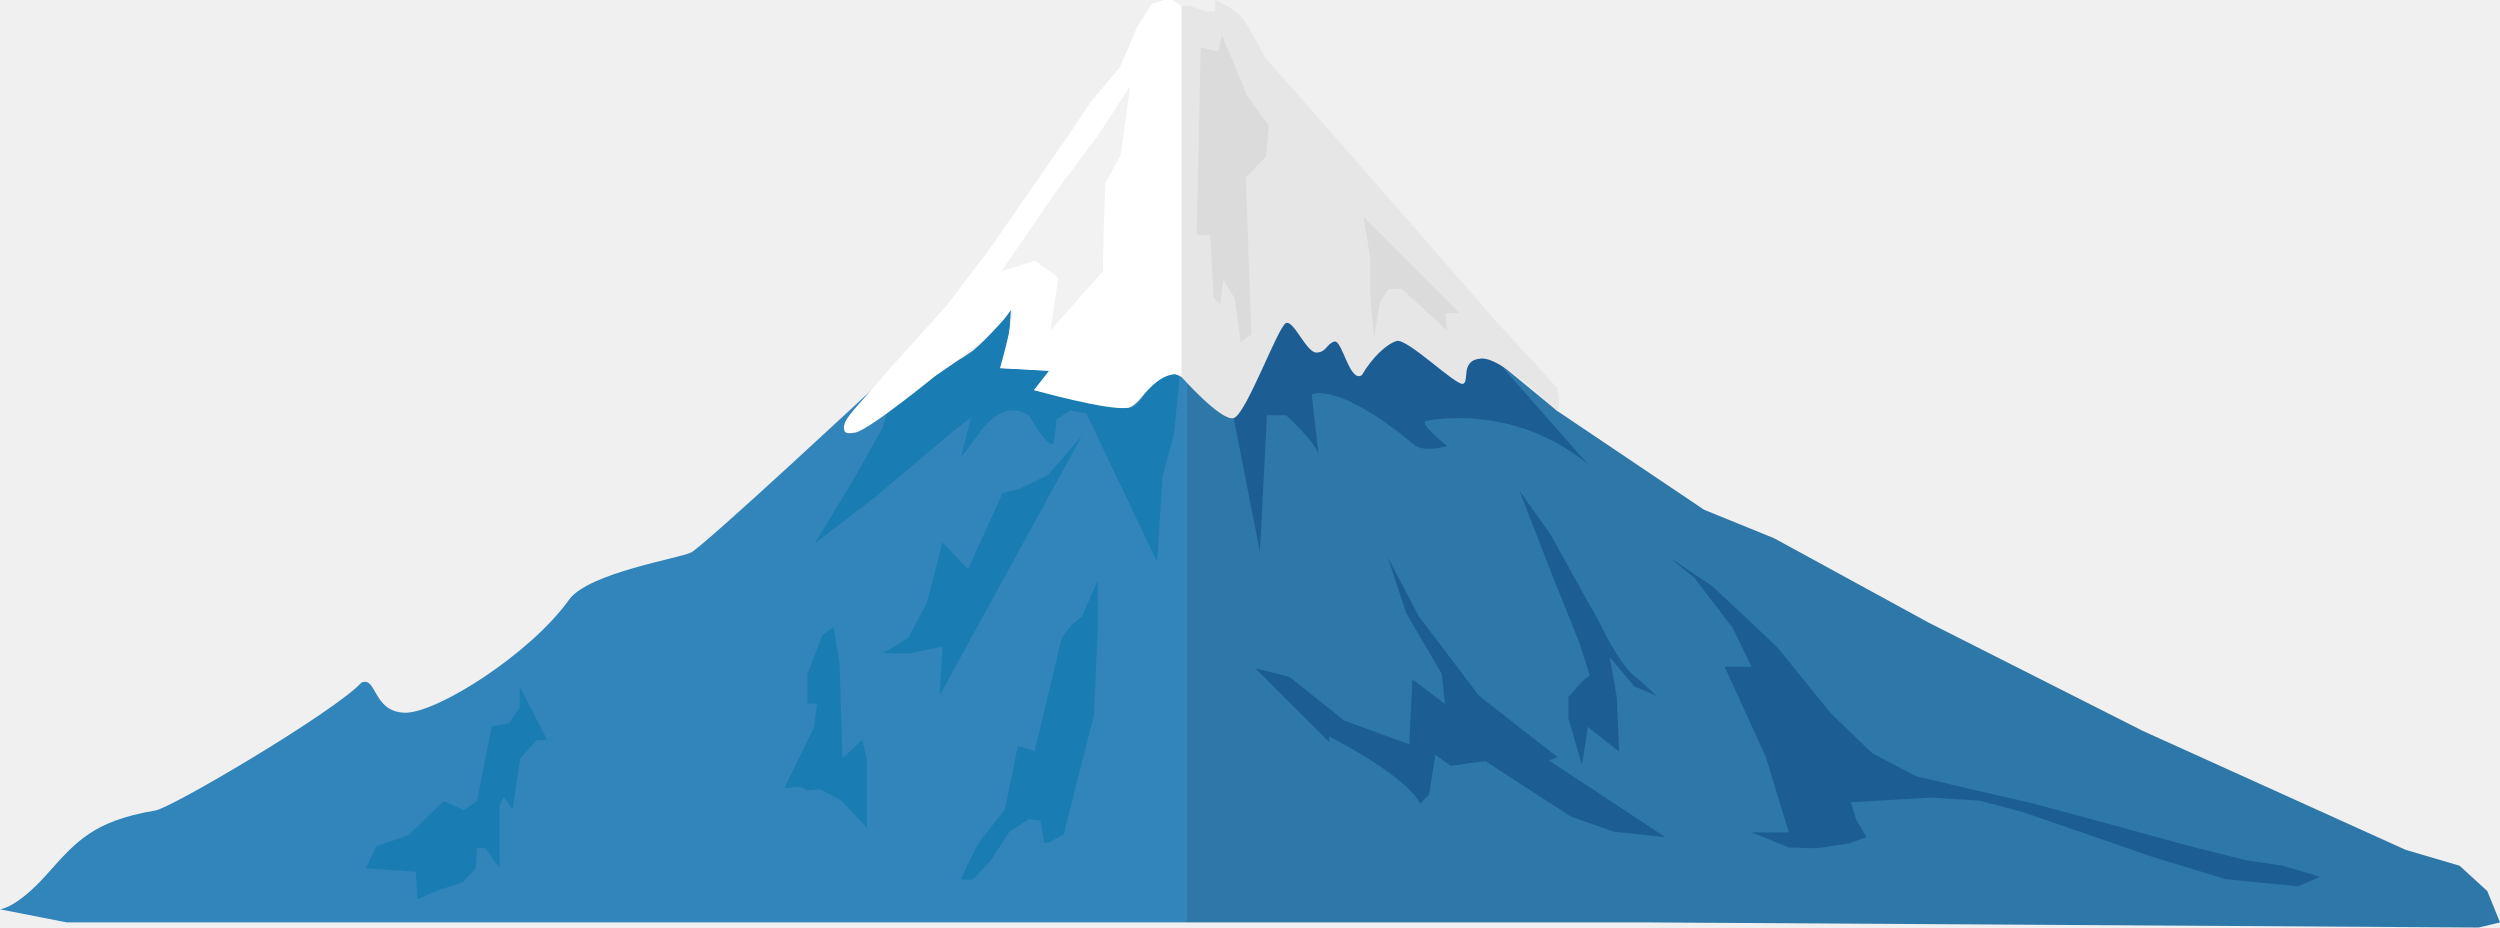
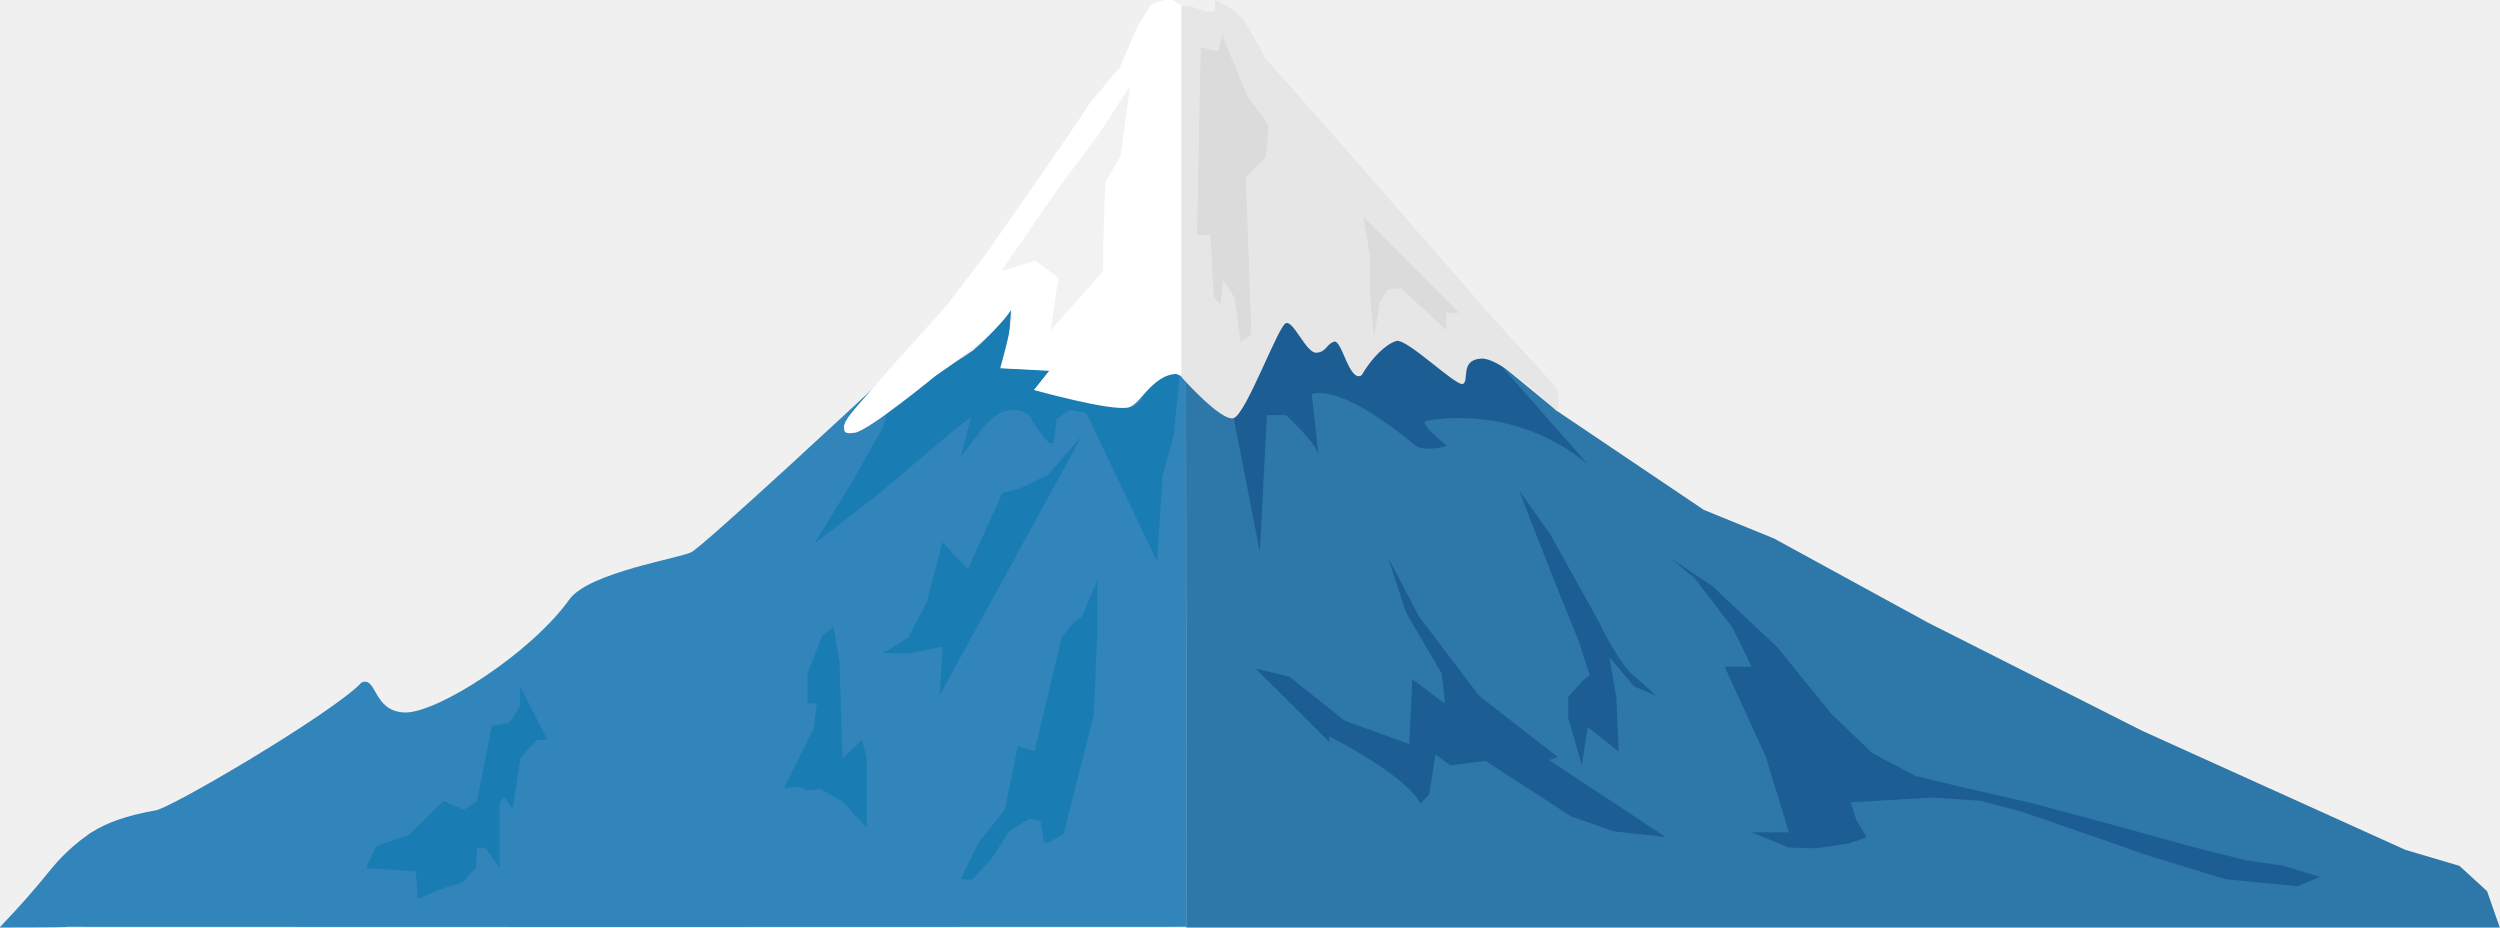
- <svg xmlns="http://www.w3.org/2000/svg" id="Layer_2" data-name="Layer 2" viewBox="0 0 1065.97 395.49">
-   <defs>
-     <style>.cls-1{fill:#3285bb;}.cls-2{fill:#197db3;}.cls-3{fill:#197cb3;}.cls-4{fill:#fff;}.cls-5{fill:#f2f2f2;}.cls-6{fill:#2e77a9;}.cls-7{fill:#1c5d93;}.cls-8{fill:#e6e6e6;}.cls-9{fill:#dbdbdb;}</style>
-   </defs>
-   <path class="cls-1" d="M134.25,830.2s7.1-.51,19.78-14.71,19.77-22.81,46.14-27.38c5.32,0,76.22-41.74,88.22-54.59,6.6-2.7,4.74,12.34,18.26,12.85s54-25.19,70.48-48.51c8.62-11.16,46.39-17.24,51.72-19.78s77.74-70,77.74-70S493,622.44,494.13,625s6.33.51,6.33.51l20.67-15,28-18.51s13.94-12,16-17.24c0,0,0,16.74-4.43,24.72l20.91,1.14-6.46,8.24s32.87,7.69,39.8,7.52c0,0,2.37.68,7.44-6.25a22.34,22.34,0,0,1,12-8.45l5.63,2.37V835.77H162.65Z" transform="translate(-134.25 -442.48)" />
-   <path class="cls-2" d="M290.42,812.7c0-.76,4.31-9.38,4.31-9.38l13.69-4.81,15-14.45,8.62,3.8,5.58-3.8,6.34-31.95,7.35-1.26,4.56-6.85v-8.87l11.66,22.81-4.56.26-6.85,7.6-3.29,21.81-3.8-5.33-1.78,3.55V812.7l-6.08-8.62h-3.55l-.51,8.62-5.58,6.09-9.63,3-9.63,4.06-.77-11.66Z" transform="translate(-134.25 -442.48)" />
-   <polygon class="cls-2" points="348.34 300 344.28 300 344.28 287.32 350.62 270.85 355.44 267.3 357.97 282.51 359.24 323.32 367.61 315.46 369.63 323.32 369.63 352.99 358.99 341.58 349.86 336.51 344.28 337.01 340.99 335.49 334.39 336 347.07 310.14 348.34 300" />
-   <path class="cls-2" d="M510.48,720.93c.76,0,11.15-6.59,11.15-6.59l7.86-15,6.59-25.61L547,685.18l14.7-32.45,7.61-2,11.91-5.83,14.45-16.73-60.84,111,1.26-21-14.19,3Z" transform="translate(-134.25 -442.48)" />
-   <path class="cls-2" d="M543.94,817.52c0-.76,7.61-15.72,7.61-15.72l11.15-14.19,5.58-27.13,7.1,2.28L587,714.34l4.31-5.58,4.31-3.49L602.25,690v22.06l-1.52,35.24-12.93,51-6.59,3.55h-1.77l-1.52-9.38-4.82-.76L564.73,797l-7.86,12.16L549,817.52Z" transform="translate(-134.25 -442.48)" />
-   <path class="cls-3" d="M513.4,616.12l-2.92,9L497,648.93l-15.46,25.35L507.94,654l33-27.89,7.35-5.57-4.31,17,7.1-9.38s10.14-16.73,22.06-8.37c4.56,8.37,8.62,11.92,8.62,11.92h1.77l1.27-10.39,5.83-3.81,6.85,1.27,30.17,63.38,2.28-36.51,4.81-17.49,2.5-25.26-2.83-1.19a24.93,24.93,0,0,0-12,8.45s-2.84,6.65-7.44,6.25l-39.8-7.52,6.46-8.24-20.91-1.14s3.46-6.5,4.43-24.72c0,0-13.28,17.62-21.79,21.09Z" transform="translate(-134.25 -442.48)" />
-   <path class="cls-4" d="M630.65,442.48l-5.41,1.69-6.09,9.8-7.43,17.24-12.51,14.87-9.46,14.2L555.94,549,538,572.62l-24.34,27-11.9,13.75s-7.32,7.75-7.35,9.88-1.58,4.72,4.38,3.71,34.41-24.31,34.41-24.31,26.69-18.15,31.88-27.92c3.3-2.53-4.43,24.72-4.43,24.72l20.91,1.14-6.46,8.24s31.69,8.88,39.8,7.52c5.92-1.18,11.49-16,23.15-14.19V445l-3.88-2.53Z" transform="translate(-134.25 -442.48)" />
-   <polygon class="cls-5" points="426.93 115.69 451.01 80.7 468.25 57.63 481.94 36.59 477.89 66 471.3 77.92 470.54 100.22 470.28 115.69 447.97 140.79 451.27 118.48 441.38 111.13 426.93 115.69" />
-   <polygon class="cls-6" points="505.75 393.3 701.58 393.3 1056.85 395.49 1065.97 393.3 1060.56 379.94 1048.73 369.13 1025.75 362.37 913.69 311.66 822.42 265.52 756.51 229.52 726.59 217.35 664.06 175.27 622.14 140.79 537.97 135.72 505.75 161.58 505.75 393.3" />
-   <path class="cls-7" d="M669.52,727.44,701,758.87v-2.36s32.45,16.22,38.87,28.73l3.72-4.06,2.7-16.9,6.43,4.73,14.87-2,36.51,23.66,18.25,6.42,22,2.37-49.69-32.79,3.72-1.35-33.46-26.12-25.7-33.91L726,680.11l7.78,23.66,15.21,26,1.35,12.85-13.86-10.48-1.35,27.72-27.72-10.14-23.32-18.6Z" transform="translate(-134.25 -442.48)" />
-   <path class="cls-7" d="M808.79,768.68,803,748.73v-9l5.75-6.59,3.38-2.7-4.56-14.2L797,690l-8.45-21.72-6.43-16.56,13.19,18.59,21,37.77s8.78,19,16.22,23.75l8.11,7.35-9.46-4L820.62,722.7l3,17.07,1,23.16-13.36-10.48Z" transform="translate(-134.25 -442.48)" />
-   <polygon class="cls-7" points="746.87 354.93 762.76 354.93 752.96 322.82 735.38 284.28 746.87 284.28 738.76 267.72 722.53 246.42 711.72 237.63 729.97 249.8 757.69 275.83 780.68 304.23 798.25 321.13 816.85 330.93 838.14 336 866.2 342.42 900 351.55 934.48 361.01 957.47 366.76 973.35 369.13 989.24 373.86 979.77 377.92 949.01 374.87 916.9 365.07 893.58 356.96 862.14 346.14 844.23 341.41 823.61 340.06 789.13 342.08 791.49 349.52 795.89 356.96 788.11 359.66 774.59 361.69 762.76 361.35 746.87 354.93" />
-   <path class="cls-7" d="M660.06,619.52l11.4,58.31,3-58.31h8.11S696.56,632.2,696.56,637l-3-26.36s10.65-5.83,43.1,21c4.06,4.31,14.7,1,14.7,1s-12.17-9.38-9.12-10.64c0,0,36.84-8.37,69.12,18.5l-38.59-43.85-21.41-9.64-67.18-8.87-14.62,7.1Z" transform="translate(-134.25 -442.48)" />
-   <path class="cls-8" d="M638.08,445h3.22l7.35,2.37h3.8v-4.9s8.62,3.89,11.66,7.94,9.64,16.73,9.64,16.73l38,43.1,59.33,68,27.13,29.66s1.69,7,.08,9.89c0,0-23.28-23-32.41-22.44s-4.94,9.51-7.73,10.77-24-19.64-28.4-18.25-10.39,7-14.83,14.58c-5.32,3.42-8.36-15.47-11.79-14.33s-3.16,4.44-7.47,4.69S686,579,682.62,580.23s-17,38.94-22.33,40.51-22.21-17.49-22.21-17.49Z" transform="translate(-134.25 -442.48)" />
-   <path class="cls-9" d="M646.2,462.59s7.6,2.2,7.6,1.69,1.52-6.76,1.52-6.76l10.82,26,9.13,12.51-1.19,13.18-8.62,9L667.83,585l-4.56,3.38-2.54-18.76-4.9-7.78-1.35,10.48-2.71-3-1.52-26.7-5.74.16Z" transform="translate(-134.25 -442.48)" />
-   <polygon class="cls-9" points="581.32 92.37 622.14 133.44 616.56 133.44 616.82 140.79 597.55 123.04 591.97 123.3 588.42 128.87 585.89 143.83 584.29 127.35 584.29 109.86 581.32 92.37" />
+ <svg xmlns="http://www.w3.org/2000/svg" version="1.1" id="Layer_2" x="0px" y="0px" viewBox="0 0 1066 395.5" style="enable-background:new 0 0 1066 395.5;" xml:space="preserve">
+   <style type="text/css">
+ 	.st0{fill:#3285BB;}
+ 	.st1{fill:#197DB3;}
+ 	.st2{fill:#197CB3;}
+ 	.st3{fill:#FFFFFF;}
+ 	.st4{fill:#F2F2F2;}
+ 	.st5{fill:#2E77A9;}
+ 	.st6{fill:#1C5D93;}
+ 	.st7{fill:#E6E6E6;}
+ 	.st8{fill:#DBDBDB;}
+ </style>
+   <path class="st0" d="M-0.2,395.5c9.4-9.8,15.6-17.1,20-22.5c3.2-4,8.6-10.7,17.9-17.2c0.5-0.4,1-0.7,1.5-1c6.4-4,14.5-7,26.8-9.2  c5.3,0,76.2-41.7,88.2-54.6c6.6-2.7,4.7,12.3,18.3,12.8s54-25.2,70.5-48.5c8.6-11.2,46.4-17.2,51.7-19.8s77.7-70,77.7-70  s-13.6,14.4-12.5,16.9s6.3,0.5,6.3,0.5l20.7-15l28-18.5c0,0,13.9-12,16-17.2c0,0,0,16.7-4.4,24.7l20.9,1.1l-6.5,8.2  c0,0,32.9,7.7,39.8,7.5c0,0,2.4,0.7,7.4-6.3c2.9-4.1,7.2-7.1,12-8.5l5.6,2.4c0,78,0,155.9,0.1,233.9c-141.6,0.1-335.3,0.1-476.9,0  C28.2,395.5,0.5,395.5-0.2,395.5z" />
+   <path class="st1" d="M156.2,370.2c0-0.8,4.3-9.4,4.3-9.4l13.7-4.8l15-14.5l8.6,3.8l5.6-3.8l6.3-32l7.4-1.3l4.6-6.8v-8.9l11.7,22.8  l-4.6,0.3l-6.9,7.6l-3.3,21.8l-3.8-5.3l-1.8,3.5v26.9l-6.1-8.6h-3.5l-0.5,8.6l-5.6,6.1l-9.6,3l-9.6,4.1l-0.8-11.7L156.2,370.2z" />
+   <polygon class="st1" points="348.3,300 344.3,300 344.3,287.3 350.6,270.9 355.4,267.3 358,282.5 359.2,323.3 367.6,315.5   369.6,323.3 369.6,353 359,341.6 349.9,336.5 344.3,337 341,335.5 334.4,336 347.1,310.1 " />
+   <path class="st1" d="M376.2,278.4c0.8,0,11.1-6.6,11.1-6.6l7.9-15l6.6-25.6l10.9,11.5l14.7-32.5l7.6-2l11.9-5.8l14.5-16.7l-60.8,111  l1.3-21l-14.2,3L376.2,278.4z" />
+   <path class="st1" d="M409.7,375c0-0.8,7.6-15.7,7.6-15.7l11.2-14.2L434,318l7.1,2.3l11.6-48.4l4.3-5.6l4.3-3.5l6.6-15.3v22.1  l-1.5,35.2l-12.9,51l-6.6,3.5h-1.8l-1.5-9.4l-4.8-0.8l-8.4,5.3l-7.9,12.2l-7.9,8.4H409.7z" />
+   <path class="st2" d="M379.2,173.6l-2.9,9l-13.5,23.8l-15.5,25.3l26.4-20.3l33-27.9l7.3-5.6l-4.3,17l7.1-9.4c0,0,10.1-16.7,22.1-8.4  c4.6,8.4,8.6,11.9,8.6,11.9h1.8l1.3-10.4l5.8-3.8l6.8,1.3l30.2,63.4l2.3-36.5l4.8-17.5l2.5-25.3l-2.8-1.2c-4.8,1.5-8.9,4.5-12,8.5  c0,0-2.8,6.7-7.4,6.3l-39.8-7.5l6.5-8.2l-20.9-1.1c0,0,3.5-6.5,4.4-24.7c0,0-13.3,17.6-21.8,21.1L379.2,173.6z" />
+   <path class="st3" d="M496.4,0L491,1.7l-6.1,9.8l-7.4,17.2L465,43.6l-9.5,14.2l-33.8,48.7l-17.9,23.6l-24.3,27l-11.9,13.8  c0,0-7.3,7.8-7.4,9.9s-1.6,4.7,4.4,3.7s34.4-24.3,34.4-24.3s26.7-18.2,31.9-27.9c3.3-2.5-4.4,24.7-4.4,24.7l20.9,1.1l-6.5,8.2  c0,0,31.7,8.9,39.8,7.5c5.9-1.2,11.5-16,23.2-14.2V2.5L499.9,0L496.4,0z" />
+   <polygon class="st4" points="426.9,115.7 451,80.7 468.3,57.6 481.9,36.6 477.9,66 471.3,77.9 470.5,100.2 470.3,115.7 448,140.8   451.3,118.5 441.4,111.1 " />
+   <path class="st5" d="M505.8,395.5c98.8,0,197.7,0,296.5,0c84.8,0,169.7,0,254.5,0c3,0,6.1,0,9.1,0c-1.8-5.2-3.6-10.4-5.4-15.5  l-11.8-10.8l-23-6.8l-112.1-50.7l-91.3-46.1l-65.9-36l-29.9-12.2l-62.5-42.1l-41.9-34.5l-84.2-5.1l-32.2,25.9  C505.8,239.6,505.8,317.5,505.8,395.5z" />
+   <path class="st6" d="M535.3,285l31.5,31.4V314c0,0,32.5,16.2,38.9,28.7l3.7-4.1l2.7-16.9l6.4,4.7l14.9-2l36.5,23.7l18.3,6.4l22,2.4  l-49.7-32.8l3.7-1.3l-33.5-26.1L605,262.8l-13.2-25.2l7.8,23.7l15.2,26l1.3,12.8l-13.9-10.5l-1.3,27.7l-27.7-10.1l-23.3-18.6  L535.3,285z" />
+   <path class="st6" d="M674.5,326.2l-5.8-20v-9l5.8-6.6l3.4-2.7l-4.6-14.2l-10.6-26.2l-8.5-21.7l-6.4-16.6l13.2,18.6l21,37.8  c0,0,8.8,19,16.2,23.8l8.1,7.3l-9.5-4l-10.6-12.5l3,17.1l1,23.2L677,310L674.5,326.2z" />
+   <polygon class="st6" points="746.9,354.9 762.8,354.9 753,322.8 735.4,284.3 746.9,284.3 738.8,267.7 722.5,246.4 711.7,237.6   730,249.8 757.7,275.8 780.7,304.2 798.3,321.1 816.8,330.9 838.1,336 866.2,342.4 900,351.5 934.5,361 957.5,366.8 973.3,369.1   989.2,373.9 979.8,377.9 949,374.9 916.9,365.1 893.6,357 862.1,346.1 844.2,341.4 823.6,340.1 789.1,342.1 791.5,349.5 795.9,357   788.1,359.7 774.6,361.7 762.8,361.4 " />
+   <path class="st6" d="M525.8,177l11.4,58.3l3-58.3h8.1c0,0,14,12.7,14,17.5l-3-26.4c0,0,10.7-5.8,43.1,21c4.1,4.3,14.7,1,14.7,1  s-12.2-9.4-9.1-10.6c0,0,36.8-8.4,69.1,18.5l-38.6-43.8l-21.4-9.6l-67.2-8.9l-14.6,7.1L525.8,177z" />
+   <path class="st7" d="M503.8,2.5h3.2l7.3,2.4h3.8V0c0,0,8.6,3.9,11.7,7.9s9.6,16.7,9.6,16.7l38,43.1l59.3,68l27.1,29.7  c0,0,1.7,7,0.1,9.9c0,0-23.3-23-32.4-22.4s-4.9,9.5-7.7,10.8s-24-19.6-28.4-18.3s-10.4,7-14.8,14.6c-5.3,3.4-8.4-15.5-11.8-14.3  s-3.2,4.4-7.5,4.7s-9.7-13.8-13-12.6s-17,38.9-22.3,40.5s-22.2-17.5-22.2-17.5L503.8,2.5z" />
+   <path class="st8" d="M512,20.1c0,0,7.6,2.2,7.6,1.7s1.5-6.8,1.5-6.8l10.8,26l9.1,12.5l-1.2,13.2l-8.6,9l2.4,66.8l-4.6,3.4l-2.5-18.8  l-4.9-7.8l-1.3,10.5l-2.7-3l-1.5-26.7l-5.7,0.2L512,20.1z" />
+   <polygon class="st8" points="581.3,92.4 622.1,133.4 616.6,133.4 616.8,140.8 597.5,123 592,123.3 588.4,128.9 585.9,143.8   584.3,127.3 584.3,109.9 " />
+   <path class="st5" d="M575.5,434.4" />
</svg>
